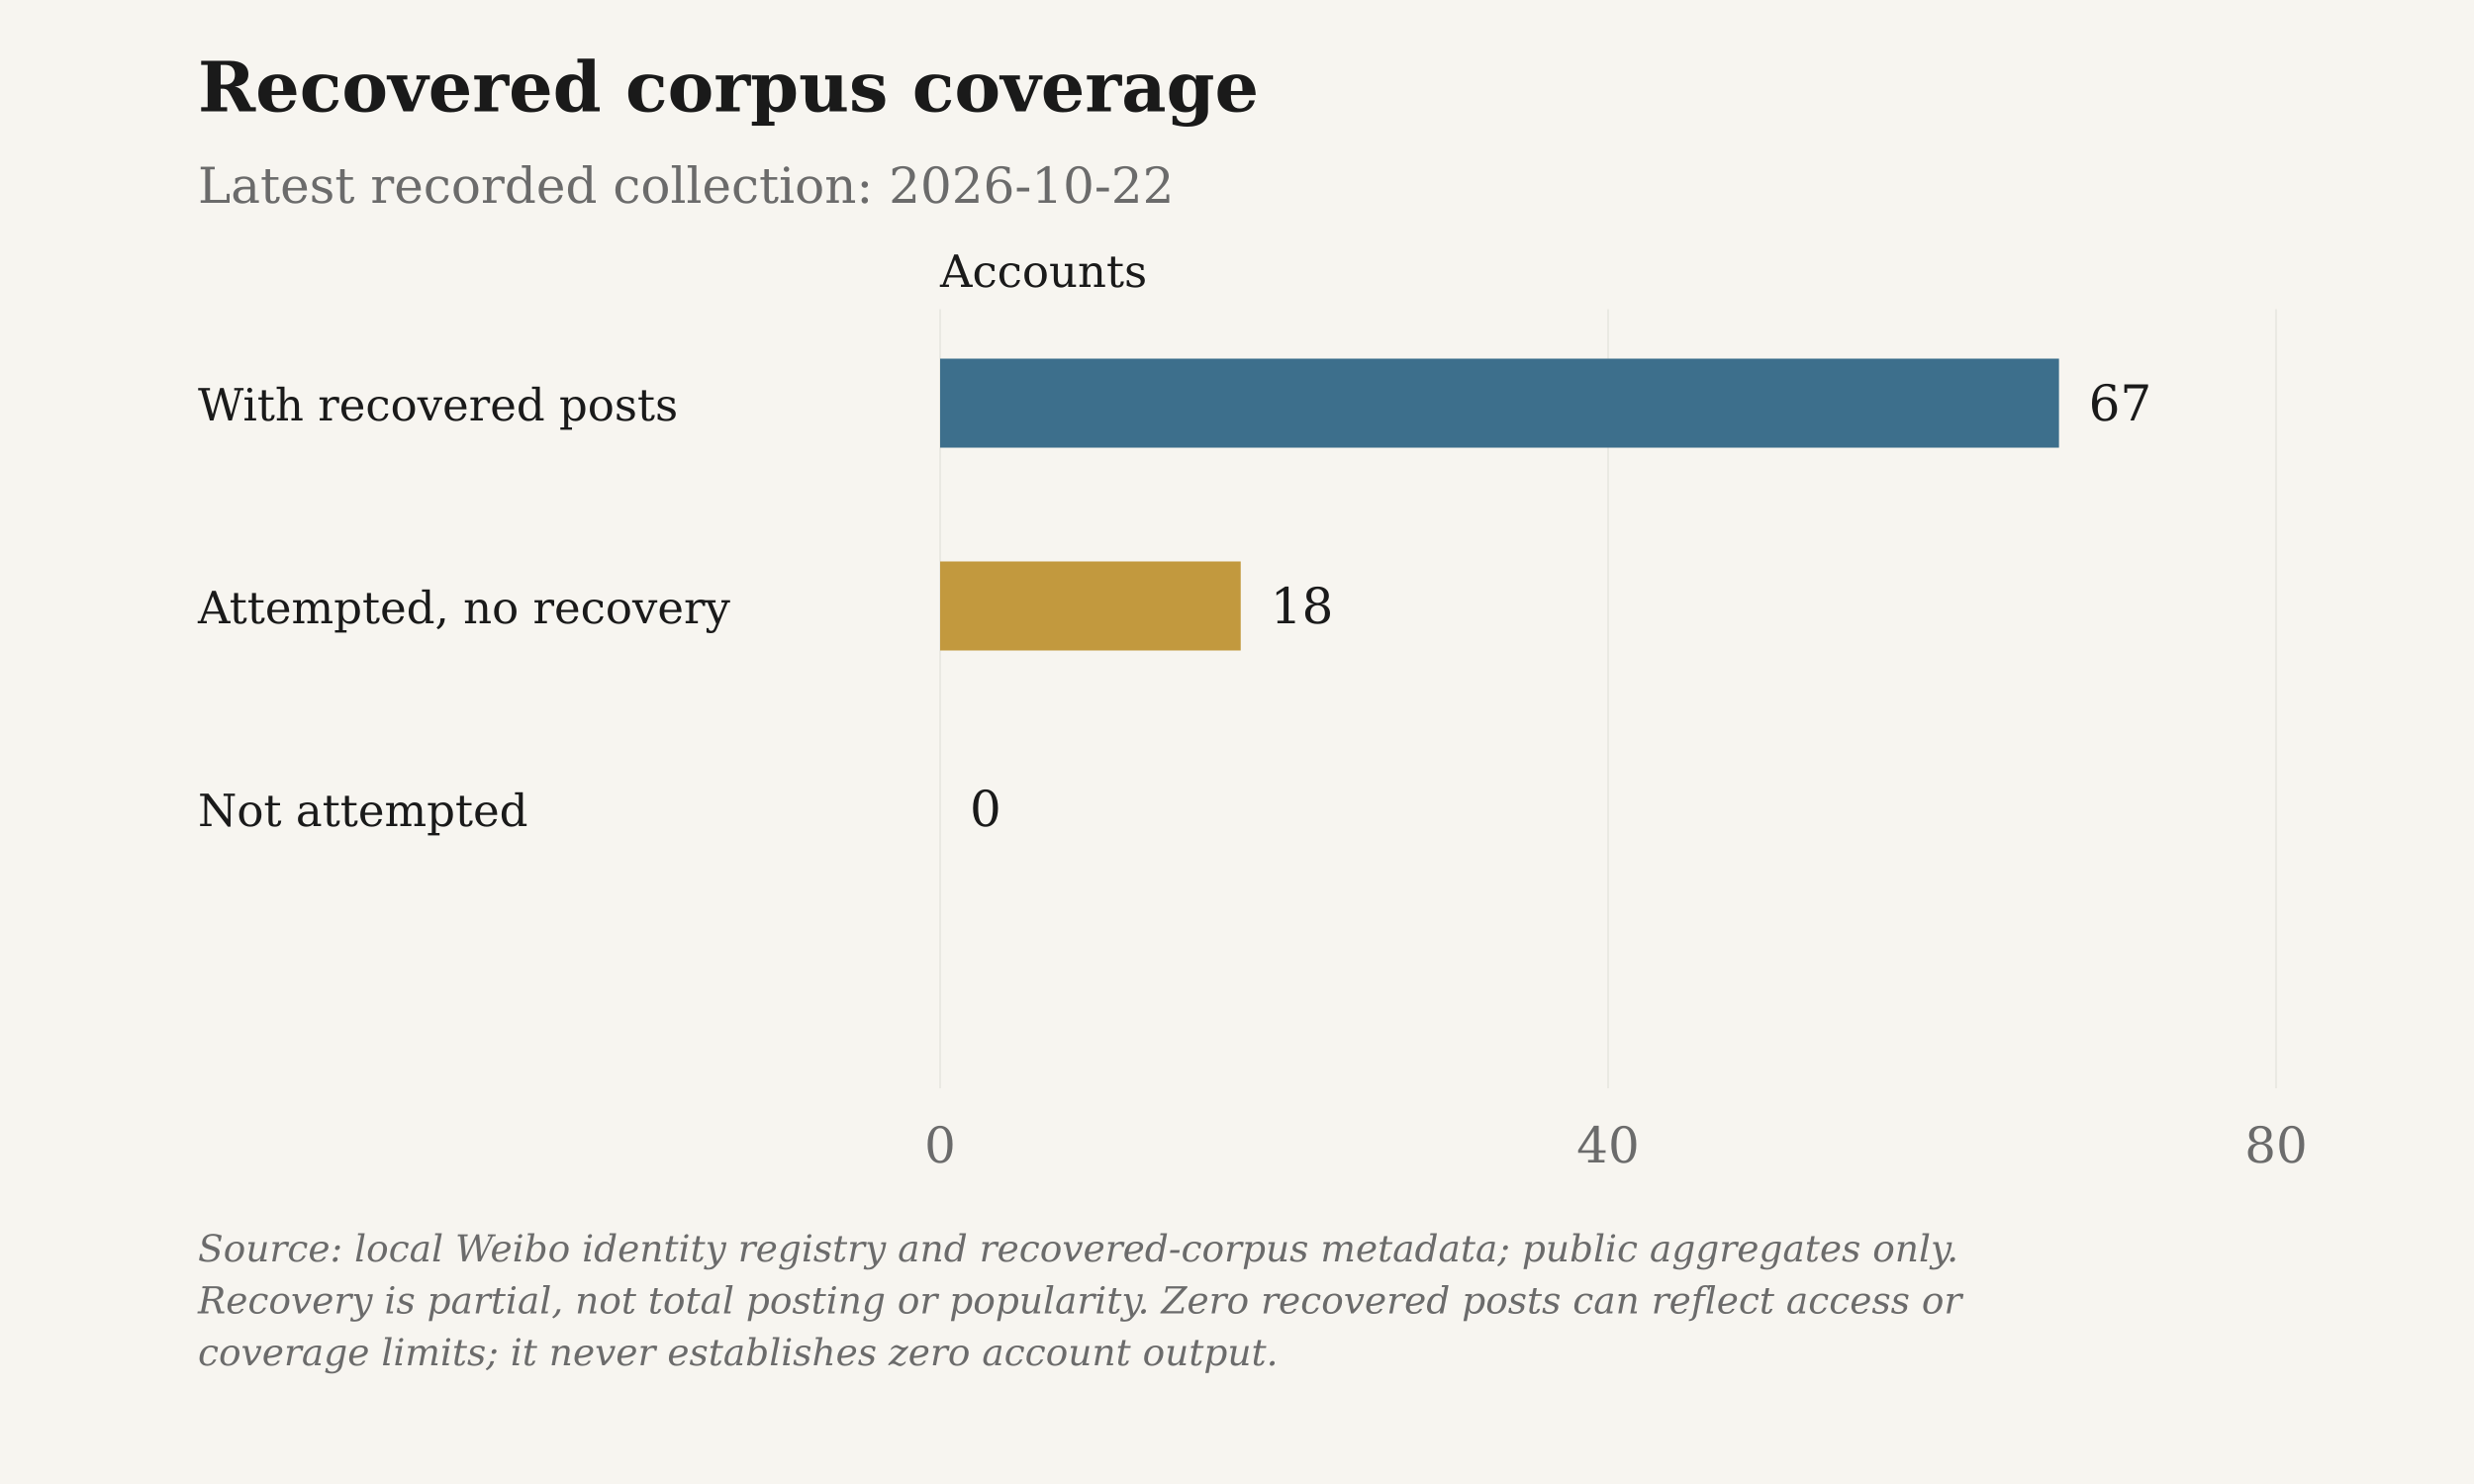
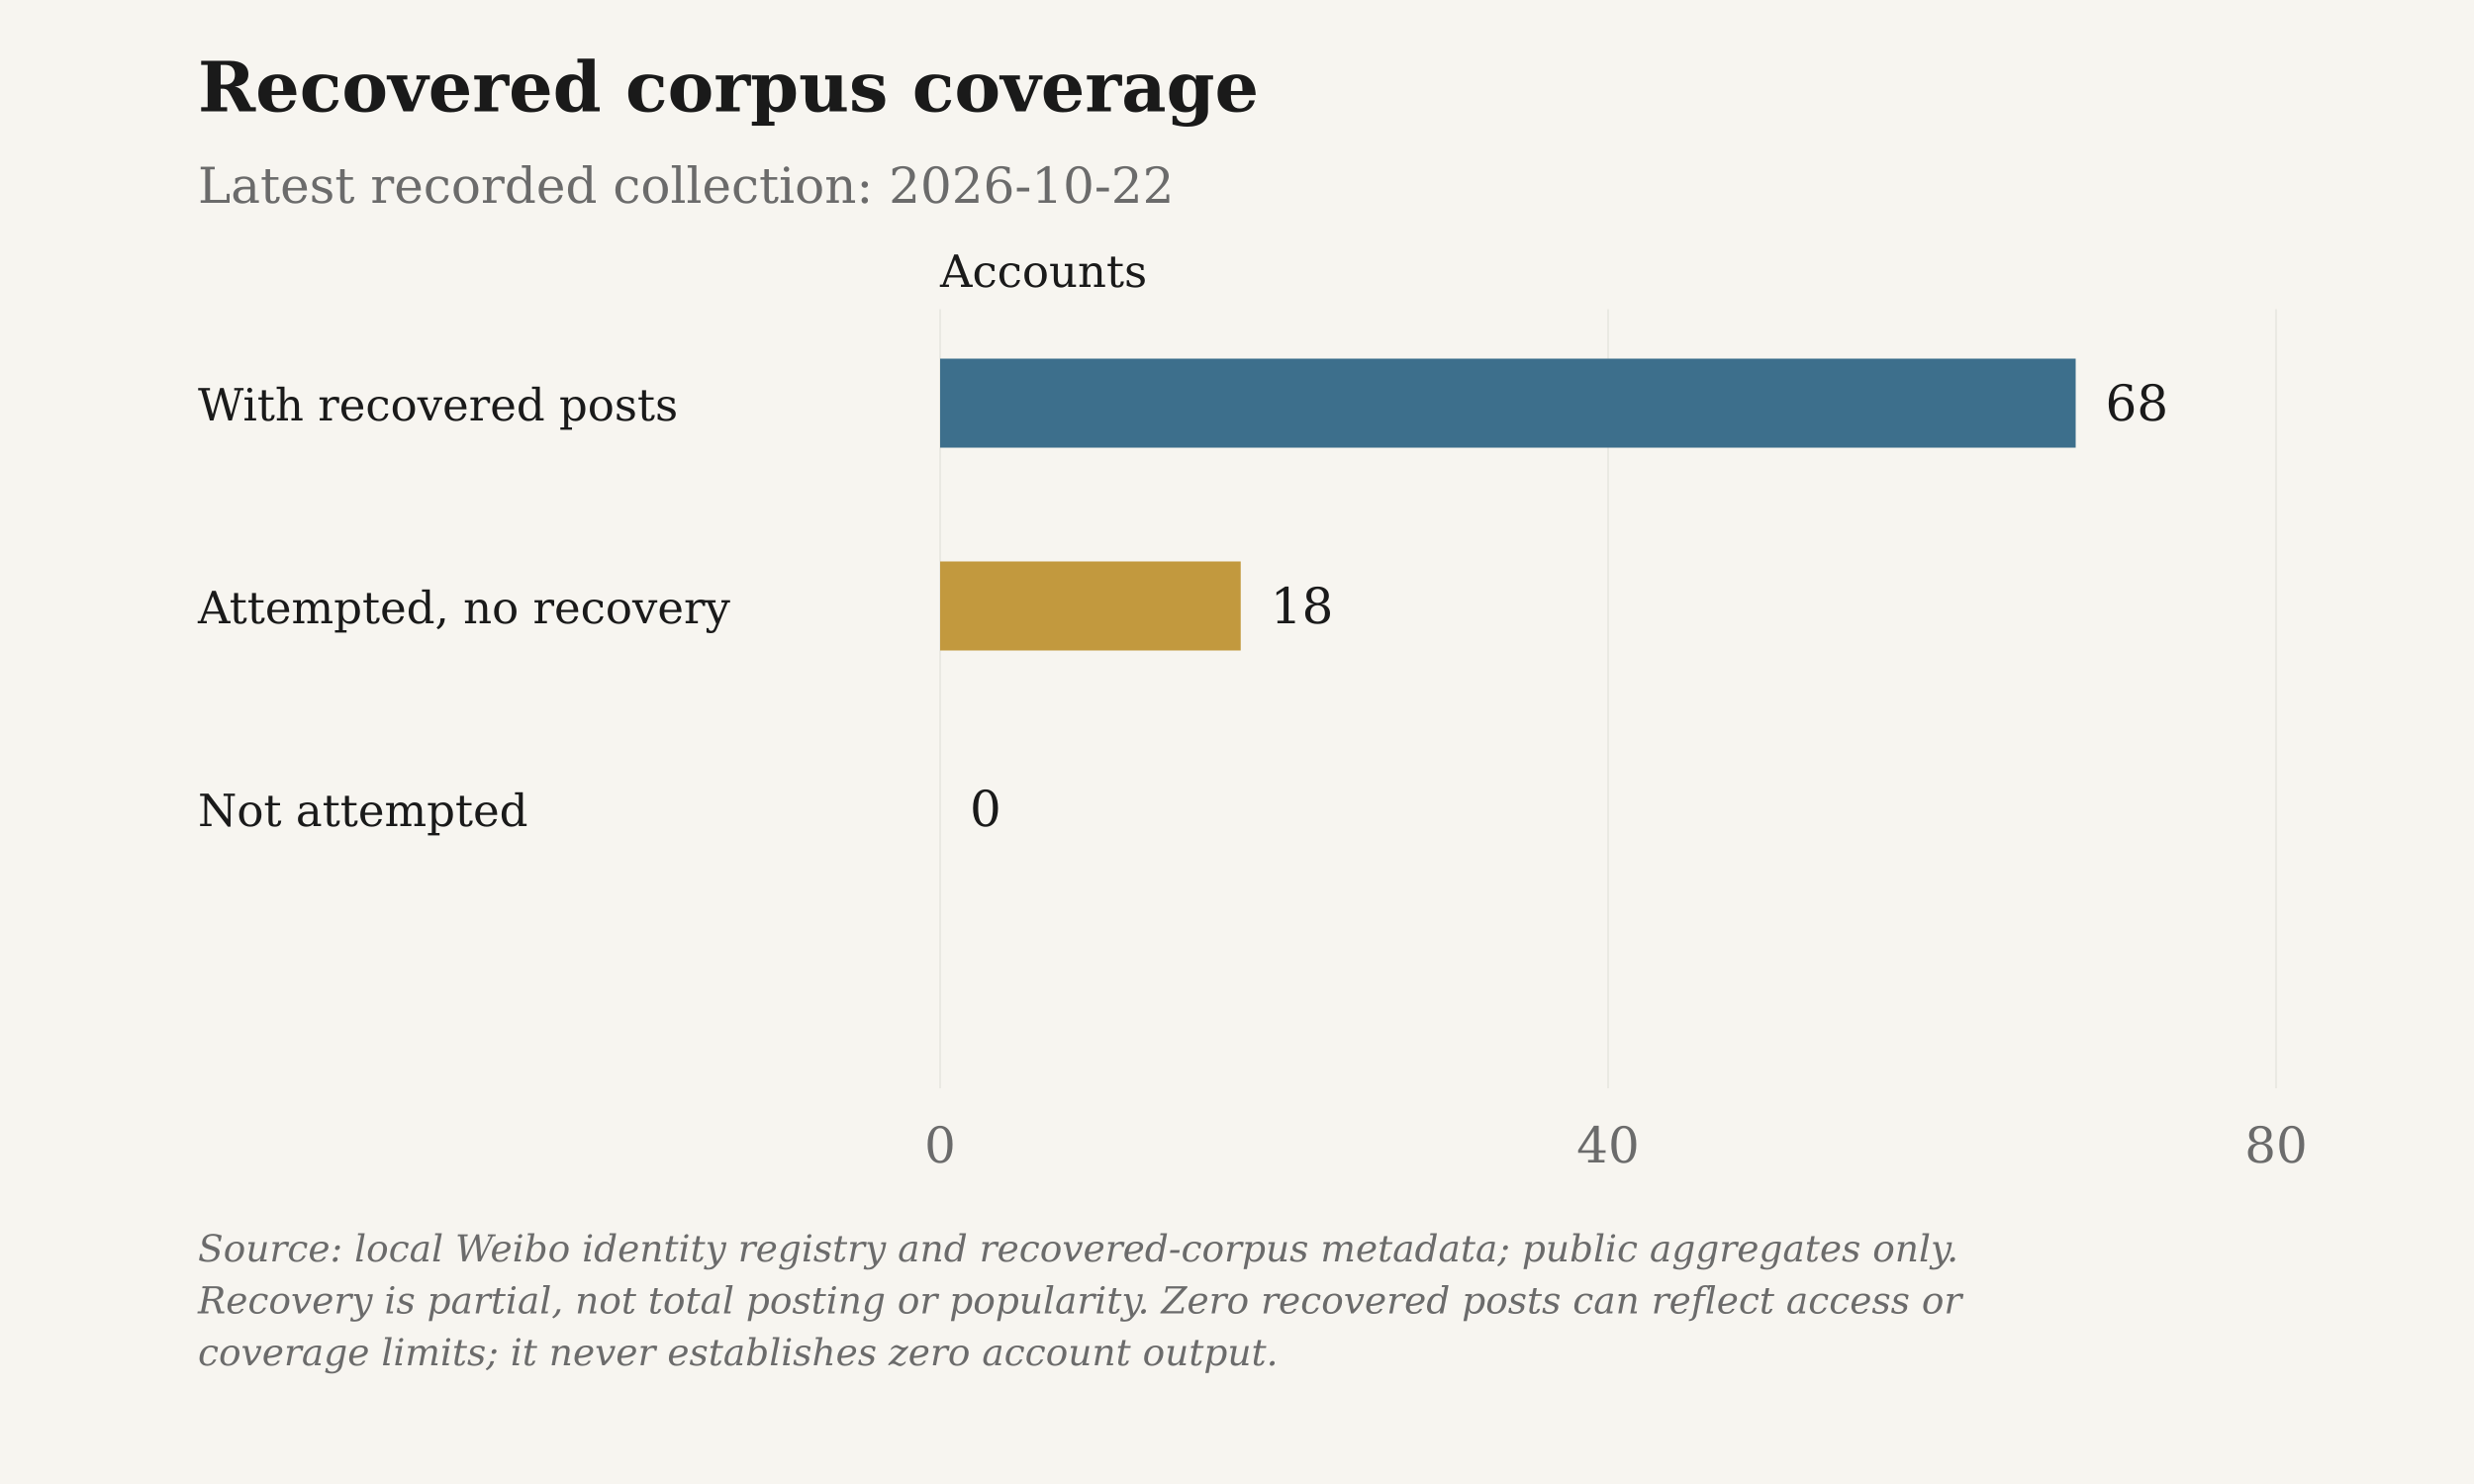
<svg xmlns="http://www.w3.org/2000/svg" viewBox="0 0 1000 600" role="img" aria-label="Recovered corpus coverage">
  <rect class="chart-background" width="1000" height="600" fill="#F7F5F0" />
  <g font-family="DejaVu Serif, Georgia, 'Times New Roman', serif" font-size="20" fill="#6B6B6B">
    <text x="80" y="45" font-size="28" font-weight="bold" fill="#1A1A1A">Recovered corpus coverage</text>
    <text x="80" y="82">Latest recorded collection: 2026-10-22</text>
    <text class="axis-unit" x="380" y="116" font-size="18" fill="#1A1A1A">Accounts</text>
    <path d="M380.00 125V440" stroke="#D6D3CC" stroke-opacity=".6" stroke-width=".5" />
    <text x="380.00" y="470" text-anchor="middle">0</text>
    <path d="M650.00 125V440" stroke="#D6D3CC" stroke-opacity=".6" stroke-width=".5" />
    <text x="650.00" y="470" text-anchor="middle">40</text>
    <path d="M920.00 125V440" stroke="#D6D3CC" stroke-opacity=".6" stroke-width=".5" />
    <text x="920.00" y="470" text-anchor="middle">80</text>
    <text x="80" y="170" font-size="18" fill="#1A1A1A">With recovered posts</text>
-     <rect class="data-bar" data-label="With recovered posts" data-value="67" x="380" y="145" width="452.25" height="36" fill="#3D6F8C" />
-     <text x="844.25" y="170" fill="#1A1A1A">67</text>
+     <rect class="data-bar" data-label="With recovered posts" data-value="68" x="380" y="145" width="459.00" height="36" fill="#3D6F8C" />
+     <text x="851.00" y="170" fill="#1A1A1A">68</text>
    <text x="80" y="252" font-size="18" fill="#1A1A1A">Attempted, no recovery</text>
    <rect class="data-bar" data-label="Attempted, no recovery" data-value="18" x="380" y="227" width="121.50" height="36" fill="#C2993E" />
    <text x="513.50" y="252" fill="#1A1A1A">18</text>
    <text x="80" y="334" font-size="18" fill="#1A1A1A">Not attempted</text>
    <rect class="data-bar" data-label="Not attempted" data-value="0" x="380" y="309" width="0.00" height="36" fill="#6B6B6B" />
    <text x="392.00" y="334" fill="#1A1A1A">0</text>
    <text class="figure-source" x="80" y="510" font-size="15" font-style="italic">Source: local Weibo identity registry and recovered-corpus metadata; public aggregates only.</text>
    <text class="figure-source" x="80" y="531" font-size="15" font-style="italic">Recovery is partial, not total posting or popularity. Zero recovered posts can reflect access or</text>
    <text class="figure-source" x="80" y="552" font-size="15" font-style="italic">coverage limits; it never establishes zero account output.</text>
  </g>
</svg>
